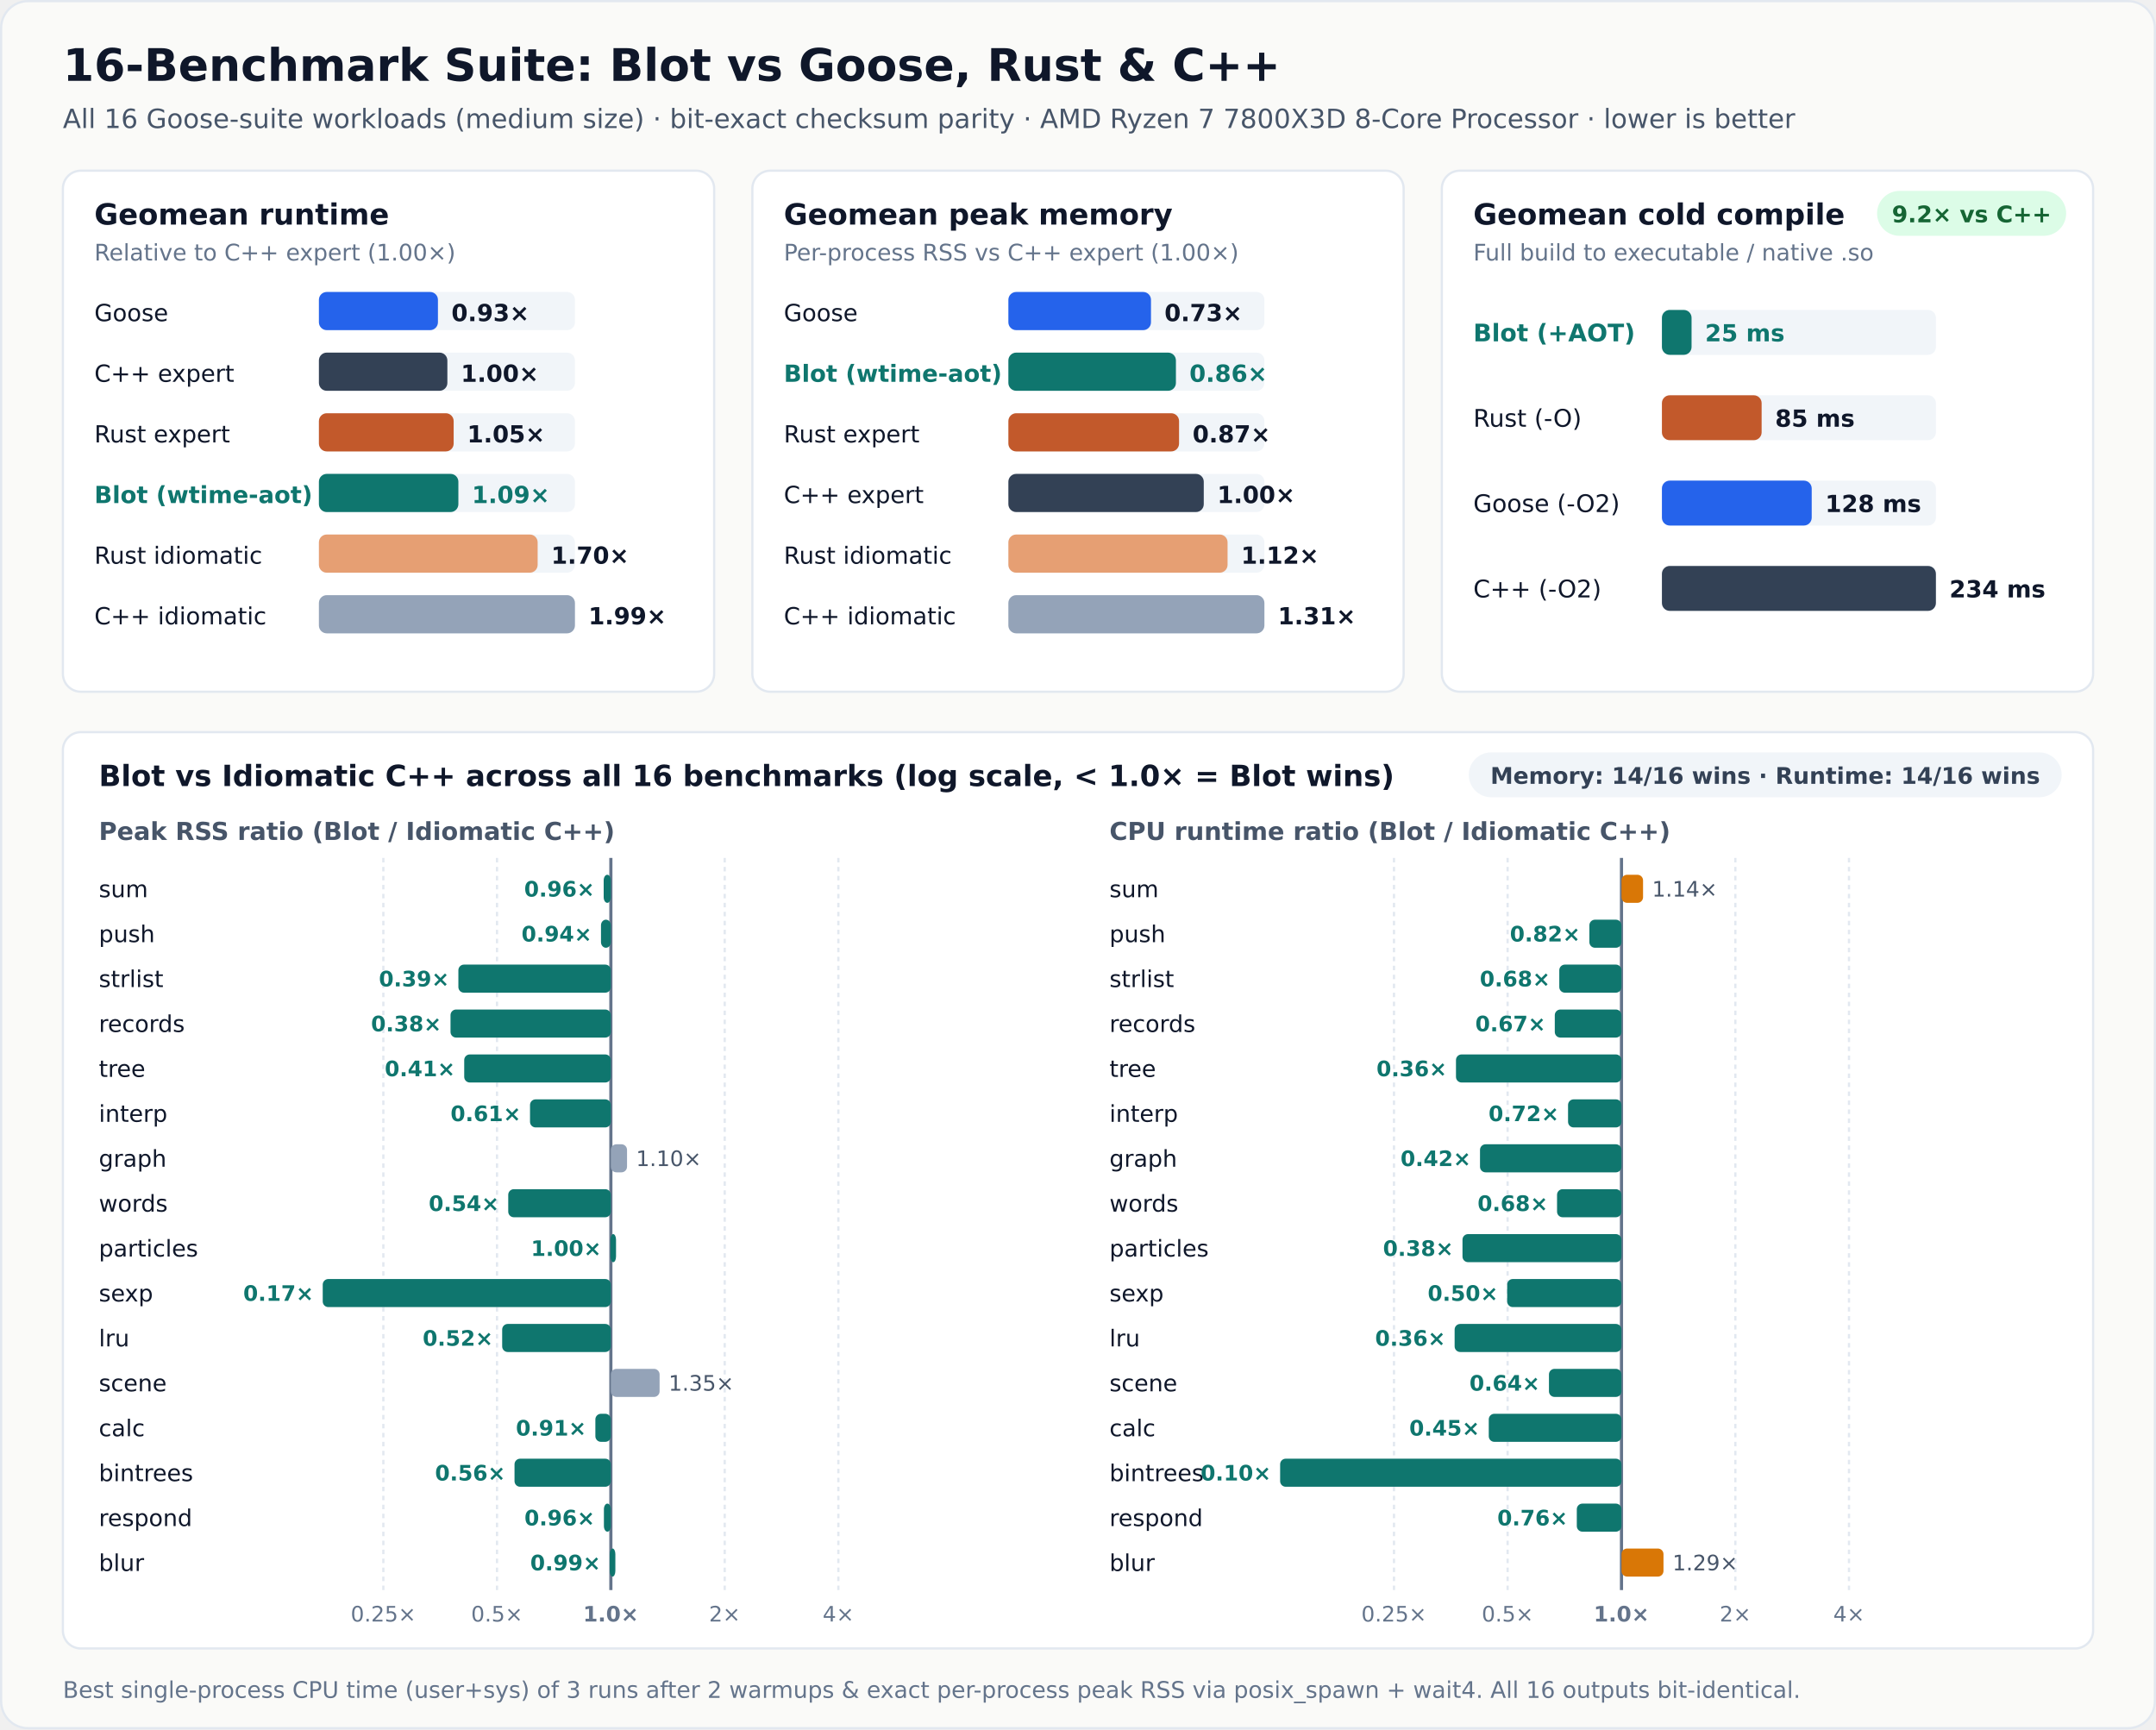
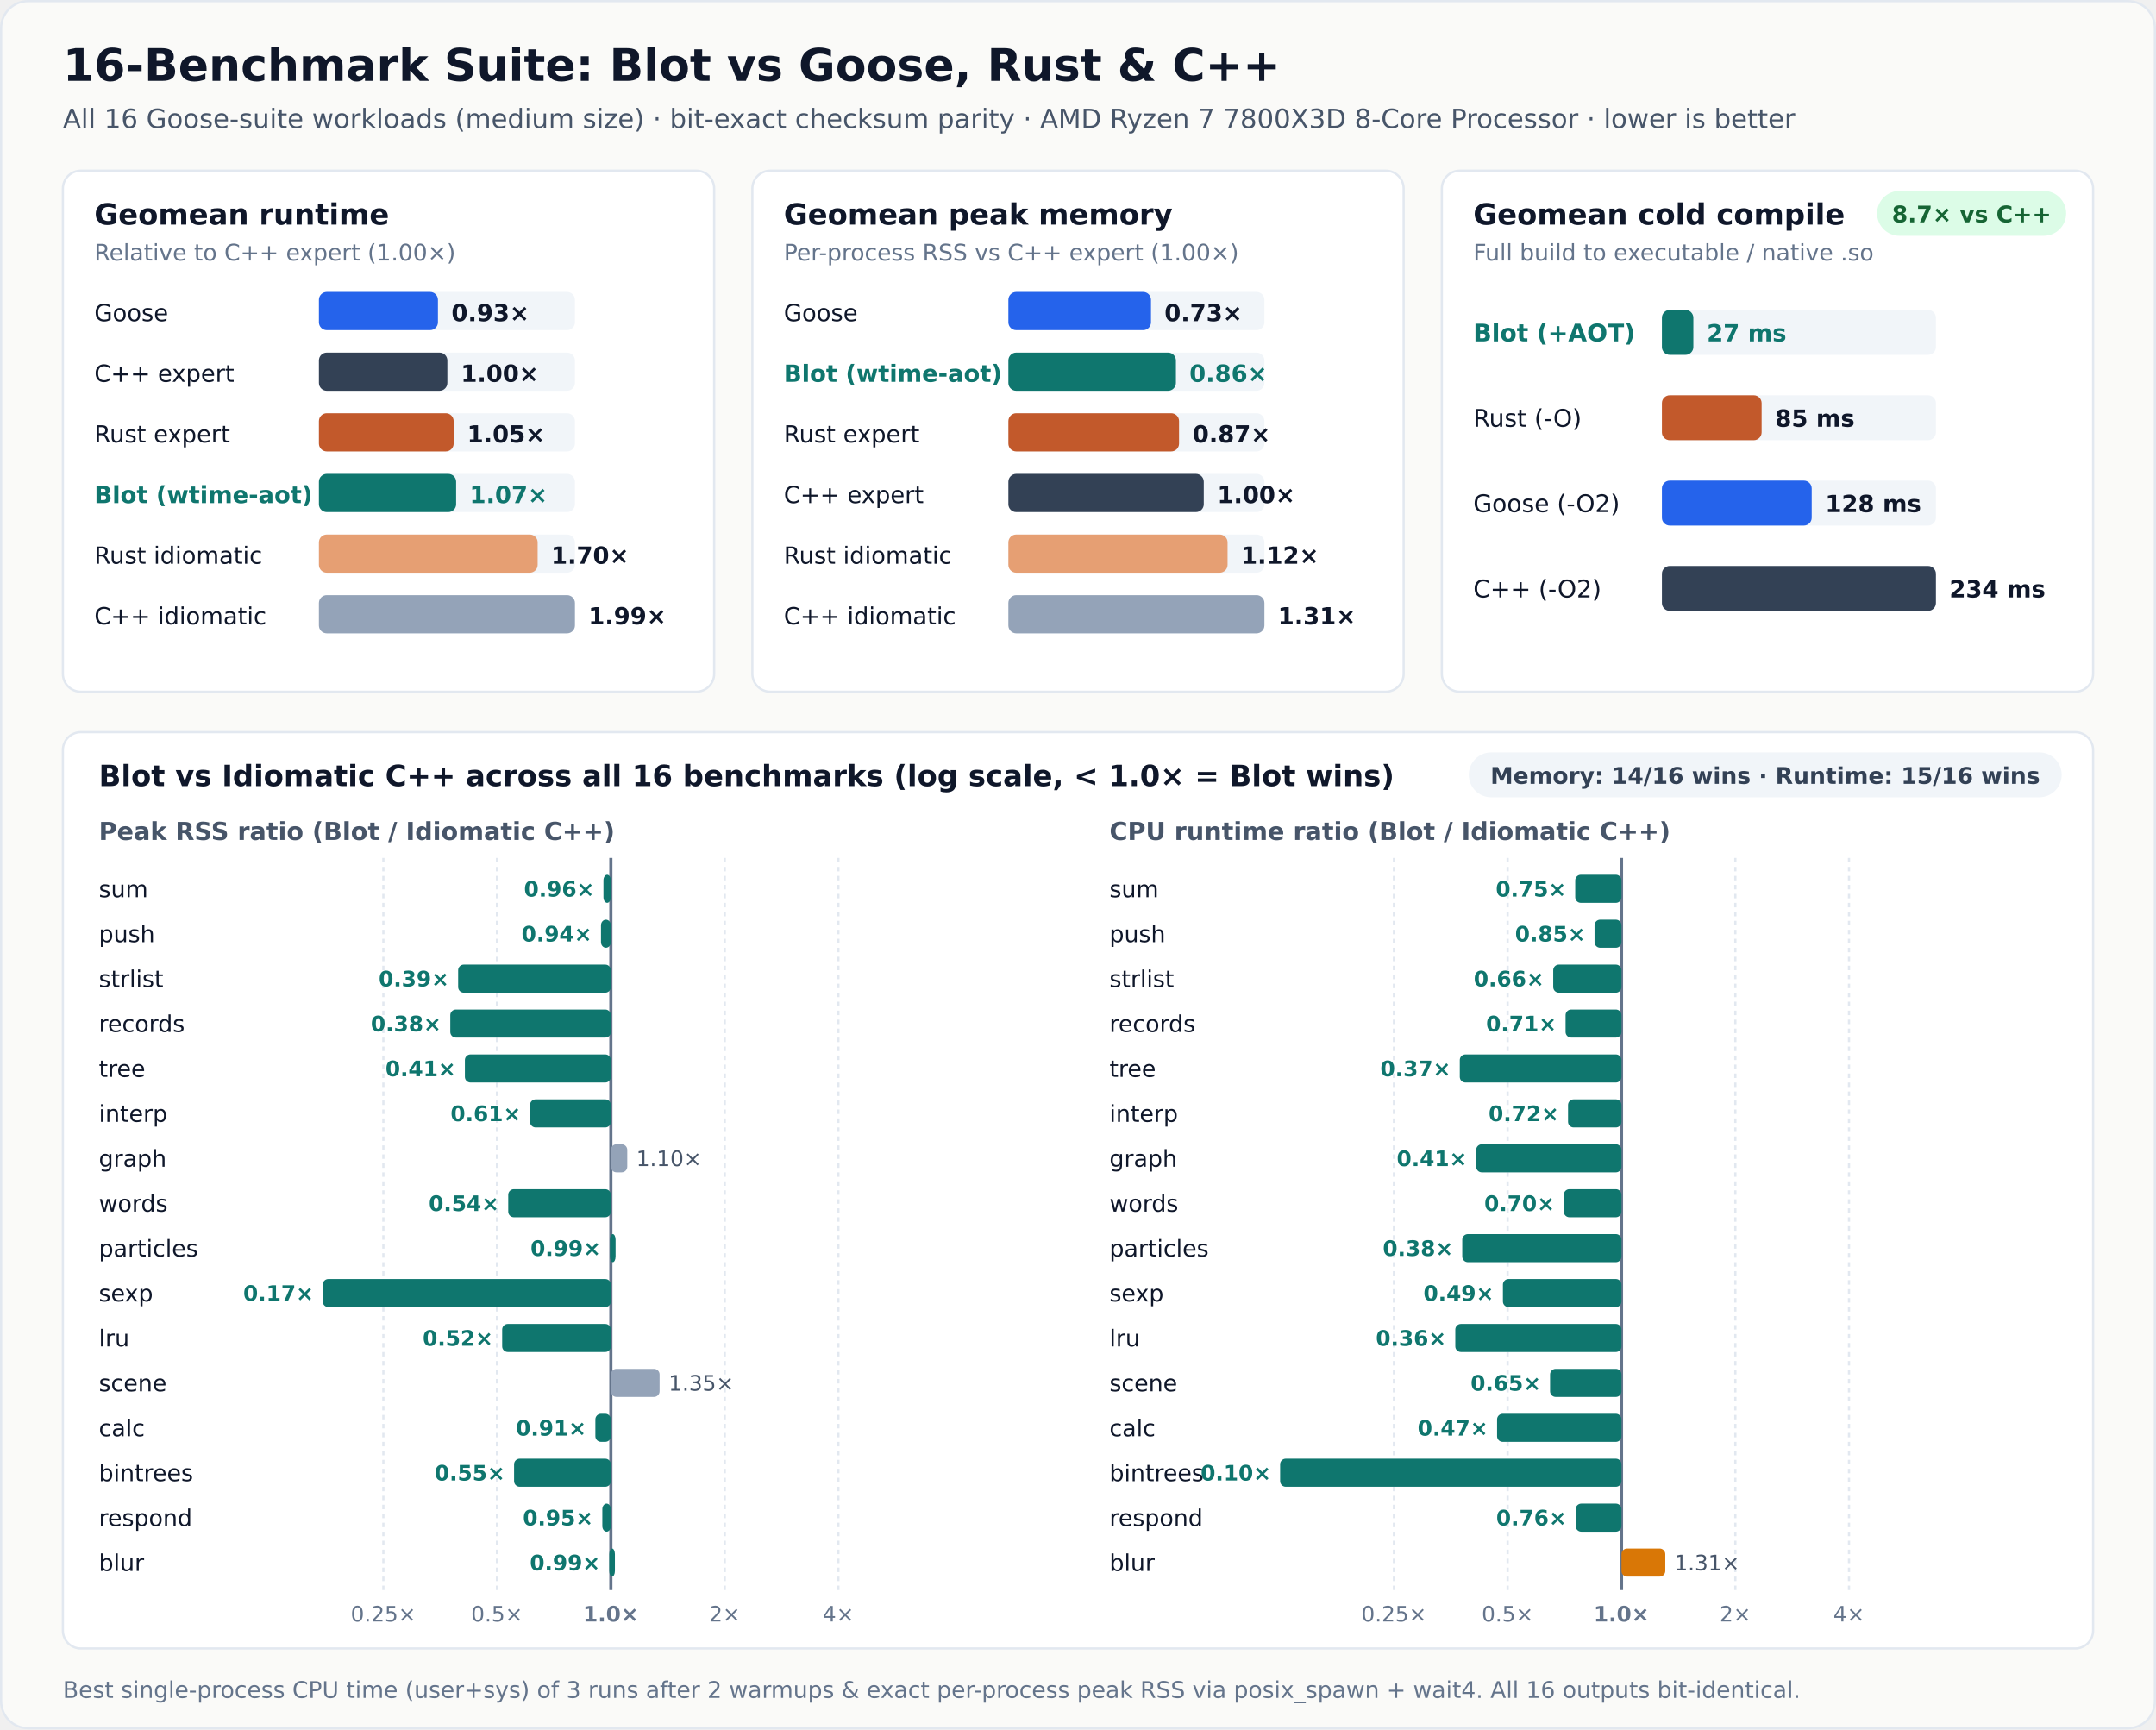
<svg xmlns="http://www.w3.org/2000/svg" width="960" height="770" viewBox="0 0 960 770" role="img" aria-label="16-benchmark suite summary: Blot vs Goose, Rust, and C++">
  <rect x="0.5" y="0.5" width="959" height="769" rx="12" fill="#fafaf8" stroke="#e2e8f0" />
  <text x="28.0" y="36.0" font-family="'DejaVu Sans', system-ui, -apple-system, 'Segoe UI', Helvetica, Arial, sans-serif" font-size="20" font-weight="700" fill="#0f172a" text-anchor="start">16-Benchmark Suite: Blot vs Goose, Rust &amp; C++</text>
  <text x="28.0" y="57.0" font-family="'DejaVu Sans', system-ui, -apple-system, 'Segoe UI', Helvetica, Arial, sans-serif" font-size="11.8" font-weight="400" fill="#475569" text-anchor="start">All 16 Goose-suite workloads (medium size) · bit-exact checksum parity · AMD Ryzen 7 7800X3D 8-Core Processor · lower is better</text>
  <rect x="28" y="76" width="290" height="232" rx="8" fill="#ffffff" stroke="#e2e8f0" />
  <text x="42.0" y="100.0" font-family="'DejaVu Sans', system-ui, -apple-system, 'Segoe UI', Helvetica, Arial, sans-serif" font-size="13.0" font-weight="700" fill="#0f172a" text-anchor="start">Geomean runtime</text>
  <text x="42.0" y="116.0" font-family="'DejaVu Sans', system-ui, -apple-system, 'Segoe UI', Helvetica, Arial, sans-serif" font-size="10.2" font-weight="400" fill="#64748b" text-anchor="start">Relative to C++ expert (1.00×)</text>
  <text x="42.0" y="143.0" font-family="'DejaVu Sans', system-ui, -apple-system, 'Segoe UI', Helvetica, Arial, sans-serif" font-size="10.5" font-weight="500" fill="#0f172a" text-anchor="start">Goose</text>
  <rect x="142.0" y="130.0" width="114.0" height="17" rx="3.5" fill="#f1f5f9" />
  <rect x="142.0" y="130.0" width="53.0" height="17" rx="3.5" fill="#2563eb" />
  <text x="201.0" y="143.0" font-family="'DejaVu Sans', system-ui, -apple-system, 'Segoe UI', Helvetica, Arial, sans-serif" font-size="10.5" font-weight="600" fill="#0f172a" text-anchor="start">0.93×</text>
  <text x="42.0" y="170.0" font-family="'DejaVu Sans', system-ui, -apple-system, 'Segoe UI', Helvetica, Arial, sans-serif" font-size="10.5" font-weight="500" fill="#0f172a" text-anchor="start">C++ expert</text>
  <rect x="142.0" y="157.0" width="114.0" height="17" rx="3.5" fill="#f1f5f9" />
  <rect x="142.0" y="157.0" width="57.2" height="17" rx="3.5" fill="#334155" />
  <text x="205.2" y="170.0" font-family="'DejaVu Sans', system-ui, -apple-system, 'Segoe UI', Helvetica, Arial, sans-serif" font-size="10.5" font-weight="600" fill="#0f172a" text-anchor="start">1.00×</text>
  <text x="42.0" y="197.0" font-family="'DejaVu Sans', system-ui, -apple-system, 'Segoe UI', Helvetica, Arial, sans-serif" font-size="10.5" font-weight="500" fill="#0f172a" text-anchor="start">Rust expert</text>
  <rect x="142.0" y="184.0" width="114.0" height="17" rx="3.5" fill="#f1f5f9" />
  <rect x="142.0" y="184.0" width="60.0" height="17" rx="3.5" fill="#c2592b" />
  <text x="208.0" y="197.0" font-family="'DejaVu Sans', system-ui, -apple-system, 'Segoe UI', Helvetica, Arial, sans-serif" font-size="10.5" font-weight="600" fill="#0f172a" text-anchor="start">1.05×</text>
  <text x="42.0" y="224.0" font-family="'DejaVu Sans', system-ui, -apple-system, 'Segoe UI', Helvetica, Arial, sans-serif" font-size="10.5" font-weight="700" fill="#0f766e" text-anchor="start">Blot (wtime-aot)</text>
  <rect x="142.0" y="211.0" width="114.0" height="17" rx="3.5" fill="#f1f5f9" />
-   <rect x="142.0" y="211.0" width="62.1" height="17" rx="3.5" fill="#0f766e" />
-   <text x="210.1" y="224.0" font-family="'DejaVu Sans', system-ui, -apple-system, 'Segoe UI', Helvetica, Arial, sans-serif" font-size="10.5" font-weight="700" fill="#0f766e" text-anchor="start">1.09×</text>
+   <rect x="142.0" y="211.0" width="61.1" height="17" rx="3.5" fill="#0f766e" />
+   <text x="209.1" y="224.0" font-family="'DejaVu Sans', system-ui, -apple-system, 'Segoe UI', Helvetica, Arial, sans-serif" font-size="10.5" font-weight="700" fill="#0f766e" text-anchor="start">1.07×</text>
  <text x="42.0" y="251.0" font-family="'DejaVu Sans', system-ui, -apple-system, 'Segoe UI', Helvetica, Arial, sans-serif" font-size="10.5" font-weight="500" fill="#0f172a" text-anchor="start">Rust idiomatic</text>
  <rect x="142.0" y="238.0" width="114.0" height="17" rx="3.5" fill="#f1f5f9" />
  <rect x="142.0" y="238.0" width="97.4" height="17" rx="3.5" fill="#e69f73" />
  <text x="245.4" y="251.0" font-family="'DejaVu Sans', system-ui, -apple-system, 'Segoe UI', Helvetica, Arial, sans-serif" font-size="10.5" font-weight="600" fill="#0f172a" text-anchor="start">1.70×</text>
  <text x="42.0" y="278.0" font-family="'DejaVu Sans', system-ui, -apple-system, 'Segoe UI', Helvetica, Arial, sans-serif" font-size="10.5" font-weight="500" fill="#0f172a" text-anchor="start">C++ idiomatic</text>
  <rect x="142.0" y="265.0" width="114.0" height="17" rx="3.5" fill="#f1f5f9" />
  <rect x="142.0" y="265.0" width="114.0" height="17" rx="3.5" fill="#94a3b8" />
  <text x="262.0" y="278.0" font-family="'DejaVu Sans', system-ui, -apple-system, 'Segoe UI', Helvetica, Arial, sans-serif" font-size="10.5" font-weight="600" fill="#0f172a" text-anchor="start">1.99×</text>
  <rect x="335" y="76" width="290" height="232" rx="8" fill="#ffffff" stroke="#e2e8f0" />
  <text x="349.0" y="100.0" font-family="'DejaVu Sans', system-ui, -apple-system, 'Segoe UI', Helvetica, Arial, sans-serif" font-size="13.0" font-weight="700" fill="#0f172a" text-anchor="start">Geomean peak memory</text>
  <text x="349.0" y="116.0" font-family="'DejaVu Sans', system-ui, -apple-system, 'Segoe UI', Helvetica, Arial, sans-serif" font-size="10.2" font-weight="400" fill="#64748b" text-anchor="start">Per-process RSS vs C++ expert (1.00×)</text>
  <text x="349.0" y="143.0" font-family="'DejaVu Sans', system-ui, -apple-system, 'Segoe UI', Helvetica, Arial, sans-serif" font-size="10.5" font-weight="500" fill="#0f172a" text-anchor="start">Goose</text>
  <rect x="449.0" y="130.0" width="114.0" height="17" rx="3.5" fill="#f1f5f9" />
  <rect x="449.0" y="130.0" width="63.5" height="17" rx="3.5" fill="#2563eb" />
  <text x="518.5" y="143.0" font-family="'DejaVu Sans', system-ui, -apple-system, 'Segoe UI', Helvetica, Arial, sans-serif" font-size="10.5" font-weight="600" fill="#0f172a" text-anchor="start">0.73×</text>
  <text x="349.0" y="170.0" font-family="'DejaVu Sans', system-ui, -apple-system, 'Segoe UI', Helvetica, Arial, sans-serif" font-size="10.5" font-weight="700" fill="#0f766e" text-anchor="start">Blot (wtime-aot)</text>
  <rect x="449.0" y="157.0" width="114.0" height="17" rx="3.5" fill="#f1f5f9" />
  <rect x="449.0" y="157.0" width="74.6" height="17" rx="3.5" fill="#0f766e" />
  <text x="529.6" y="170.0" font-family="'DejaVu Sans', system-ui, -apple-system, 'Segoe UI', Helvetica, Arial, sans-serif" font-size="10.5" font-weight="700" fill="#0f766e" text-anchor="start">0.86×</text>
  <text x="349.0" y="197.0" font-family="'DejaVu Sans', system-ui, -apple-system, 'Segoe UI', Helvetica, Arial, sans-serif" font-size="10.5" font-weight="500" fill="#0f172a" text-anchor="start">Rust expert</text>
  <rect x="449.0" y="184.0" width="114.0" height="17" rx="3.5" fill="#f1f5f9" />
  <rect x="449.0" y="184.0" width="76.0" height="17" rx="3.5" fill="#c2592b" />
  <text x="531.0" y="197.0" font-family="'DejaVu Sans', system-ui, -apple-system, 'Segoe UI', Helvetica, Arial, sans-serif" font-size="10.5" font-weight="600" fill="#0f172a" text-anchor="start">0.87×</text>
  <text x="349.0" y="224.0" font-family="'DejaVu Sans', system-ui, -apple-system, 'Segoe UI', Helvetica, Arial, sans-serif" font-size="10.5" font-weight="500" fill="#0f172a" text-anchor="start">C++ expert</text>
  <rect x="449.0" y="211.0" width="114.0" height="17" rx="3.5" fill="#f1f5f9" />
  <rect x="449.0" y="211.0" width="87.0" height="17" rx="3.5" fill="#334155" />
  <text x="542.0" y="224.0" font-family="'DejaVu Sans', system-ui, -apple-system, 'Segoe UI', Helvetica, Arial, sans-serif" font-size="10.5" font-weight="600" fill="#0f172a" text-anchor="start">1.00×</text>
  <text x="349.0" y="251.0" font-family="'DejaVu Sans', system-ui, -apple-system, 'Segoe UI', Helvetica, Arial, sans-serif" font-size="10.5" font-weight="500" fill="#0f172a" text-anchor="start">Rust idiomatic</text>
  <rect x="449.0" y="238.0" width="114.0" height="17" rx="3.5" fill="#f1f5f9" />
  <rect x="449.0" y="238.0" width="97.6" height="17" rx="3.5" fill="#e69f73" />
  <text x="552.6" y="251.0" font-family="'DejaVu Sans', system-ui, -apple-system, 'Segoe UI', Helvetica, Arial, sans-serif" font-size="10.5" font-weight="600" fill="#0f172a" text-anchor="start">1.12×</text>
  <text x="349.0" y="278.0" font-family="'DejaVu Sans', system-ui, -apple-system, 'Segoe UI', Helvetica, Arial, sans-serif" font-size="10.5" font-weight="500" fill="#0f172a" text-anchor="start">C++ idiomatic</text>
  <rect x="449.0" y="265.0" width="114.0" height="17" rx="3.5" fill="#f1f5f9" />
  <rect x="449.0" y="265.0" width="114.0" height="17" rx="3.5" fill="#94a3b8" />
  <text x="569.0" y="278.0" font-family="'DejaVu Sans', system-ui, -apple-system, 'Segoe UI', Helvetica, Arial, sans-serif" font-size="10.5" font-weight="600" fill="#0f172a" text-anchor="start">1.31×</text>
  <rect x="642" y="76" width="290" height="232" rx="8" fill="#ffffff" stroke="#e2e8f0" />
  <text x="656.0" y="100.0" font-family="'DejaVu Sans', system-ui, -apple-system, 'Segoe UI', Helvetica, Arial, sans-serif" font-size="13.0" font-weight="700" fill="#0f172a" text-anchor="start">Geomean cold compile</text>
  <rect x="835.8" y="85.0" width="84.2" height="20.0" rx="10" fill="#dcfce7" />
-   <text x="877.9" y="99.0" font-family="'DejaVu Sans', system-ui, -apple-system, 'Segoe UI', Helvetica, Arial, sans-serif" font-size="10.2" font-weight="600" fill="#166534" text-anchor="middle">9.2× vs C++</text>
+   <text x="877.9" y="99.0" font-family="'DejaVu Sans', system-ui, -apple-system, 'Segoe UI', Helvetica, Arial, sans-serif" font-size="10.2" font-weight="600" fill="#166534" text-anchor="middle">8.7× vs C++</text>
  <text x="656.0" y="116.0" font-family="'DejaVu Sans', system-ui, -apple-system, 'Segoe UI', Helvetica, Arial, sans-serif" font-size="10.2" font-weight="400" fill="#64748b" text-anchor="start">Full build to executable / native .so</text>
  <text x="656.0" y="152.0" font-family="'DejaVu Sans', system-ui, -apple-system, 'Segoe UI', Helvetica, Arial, sans-serif" font-size="10.8" font-weight="700" fill="#0f766e" text-anchor="start">Blot (+AOT)</text>
  <rect x="740.0" y="138.0" width="122.0" height="20" rx="3.5" fill="#f1f5f9" />
-   <rect x="740.0" y="138.0" width="13.2" height="20" rx="3.5" fill="#0f766e" />
-   <text x="759.2" y="152.0" font-family="'DejaVu Sans', system-ui, -apple-system, 'Segoe UI', Helvetica, Arial, sans-serif" font-size="10.5" font-weight="700" fill="#0f766e" text-anchor="start">25 ms</text>
+   <rect x="740.0" y="138.0" width="14.0" height="20" rx="3.5" fill="#0f766e" />
+   <text x="760.0" y="152.0" font-family="'DejaVu Sans', system-ui, -apple-system, 'Segoe UI', Helvetica, Arial, sans-serif" font-size="10.5" font-weight="700" fill="#0f766e" text-anchor="start">27 ms</text>
  <text x="656.0" y="190.0" font-family="'DejaVu Sans', system-ui, -apple-system, 'Segoe UI', Helvetica, Arial, sans-serif" font-size="10.8" font-weight="500" fill="#0f172a" text-anchor="start">Rust (-O)</text>
  <rect x="740.0" y="176.0" width="122.0" height="20" rx="3.5" fill="#f1f5f9" />
  <rect x="740.0" y="176.0" width="44.4" height="20" rx="3.5" fill="#c2592b" />
  <text x="790.4" y="190.0" font-family="'DejaVu Sans', system-ui, -apple-system, 'Segoe UI', Helvetica, Arial, sans-serif" font-size="10.5" font-weight="600" fill="#0f172a" text-anchor="start">85 ms</text>
  <text x="656.0" y="228.0" font-family="'DejaVu Sans', system-ui, -apple-system, 'Segoe UI', Helvetica, Arial, sans-serif" font-size="10.8" font-weight="500" fill="#0f172a" text-anchor="start">Goose (-O2)</text>
  <rect x="740.0" y="214.0" width="122.0" height="20" rx="3.5" fill="#f1f5f9" />
  <rect x="740.0" y="214.0" width="66.7" height="20" rx="3.5" fill="#2563eb" />
  <text x="812.7" y="228.0" font-family="'DejaVu Sans', system-ui, -apple-system, 'Segoe UI', Helvetica, Arial, sans-serif" font-size="10.5" font-weight="600" fill="#0f172a" text-anchor="start">128 ms</text>
  <text x="656.0" y="266.0" font-family="'DejaVu Sans', system-ui, -apple-system, 'Segoe UI', Helvetica, Arial, sans-serif" font-size="10.8" font-weight="500" fill="#0f172a" text-anchor="start">C++ (-O2)</text>
  <rect x="740.0" y="252.0" width="122.0" height="20" rx="3.5" fill="#f1f5f9" />
  <rect x="740.0" y="252.0" width="122.0" height="20" rx="3.5" fill="#334155" />
  <text x="868.0" y="266.0" font-family="'DejaVu Sans', system-ui, -apple-system, 'Segoe UI', Helvetica, Arial, sans-serif" font-size="10.5" font-weight="600" fill="#0f172a" text-anchor="start">234 ms</text>
  <rect x="28" y="326" width="904" height="408" rx="8" fill="#ffffff" stroke="#e2e8f0" />
  <text x="44.0" y="350.0" font-family="'DejaVu Sans', system-ui, -apple-system, 'Segoe UI', Helvetica, Arial, sans-serif" font-size="13.0" font-weight="700" fill="#0f172a" text-anchor="start">Blot vs Idiomatic C++ across all 16 benchmarks (log scale, &lt; 1.0× = Blot wins)</text>
  <rect x="654.0" y="335.0" width="264.0" height="20.0" rx="10" fill="#f1f5f9" />
-   <text x="786.0" y="349.0" font-family="'DejaVu Sans', system-ui, -apple-system, 'Segoe UI', Helvetica, Arial, sans-serif" font-size="10.2" font-weight="600" fill="#334155" text-anchor="middle">Memory: 14/16 wins · Runtime: 14/16 wins</text>
+   <text x="786.0" y="349.0" font-family="'DejaVu Sans', system-ui, -apple-system, 'Segoe UI', Helvetica, Arial, sans-serif" font-size="10.2" font-weight="600" fill="#334155" text-anchor="middle">Memory: 14/16 wins · Runtime: 15/16 wins</text>
  <text x="44.0" y="374.0" font-family="'DejaVu Sans', system-ui, -apple-system, 'Segoe UI', Helvetica, Arial, sans-serif" font-size="11.0" font-weight="600" fill="#475569" text-anchor="start">Peak RSS ratio (Blot / Idiomatic C++)</text>
  <line x1="170.7" y1="382" x2="170.7" y2="708" stroke="#e2e8f0" stroke-width="1" stroke-dasharray="2,2" />
  <text x="170.7" y="722.0" font-family="'DejaVu Sans', system-ui, -apple-system, 'Segoe UI', Helvetica, Arial, sans-serif" font-size="9.5" font-weight="400" fill="#64748b" text-anchor="middle">0.25×</text>
  <line x1="221.3" y1="382" x2="221.3" y2="708" stroke="#e2e8f0" stroke-width="1" stroke-dasharray="2,2" />
  <text x="221.3" y="722.0" font-family="'DejaVu Sans', system-ui, -apple-system, 'Segoe UI', Helvetica, Arial, sans-serif" font-size="9.5" font-weight="400" fill="#64748b" text-anchor="middle">0.5×</text>
  <line x1="272.0" y1="382" x2="272.0" y2="708" stroke="#64748b" stroke-width="1.4" />
  <text x="272.0" y="722.0" font-family="'DejaVu Sans', system-ui, -apple-system, 'Segoe UI', Helvetica, Arial, sans-serif" font-size="9.5" font-weight="600" fill="#64748b" text-anchor="middle">1.0×</text>
  <line x1="322.7" y1="382" x2="322.7" y2="708" stroke="#e2e8f0" stroke-width="1" stroke-dasharray="2,2" />
  <text x="322.7" y="722.0" font-family="'DejaVu Sans', system-ui, -apple-system, 'Segoe UI', Helvetica, Arial, sans-serif" font-size="9.5" font-weight="400" fill="#64748b" text-anchor="middle">2×</text>
  <line x1="373.3" y1="382" x2="373.3" y2="708" stroke="#e2e8f0" stroke-width="1" stroke-dasharray="2,2" />
  <text x="373.3" y="722.0" font-family="'DejaVu Sans', system-ui, -apple-system, 'Segoe UI', Helvetica, Arial, sans-serif" font-size="9.5" font-weight="400" fill="#64748b" text-anchor="middle">4×</text>
  <text x="44.0" y="399.5" font-family="'DejaVu Sans', system-ui, -apple-system, 'Segoe UI', Helvetica, Arial, sans-serif" font-size="10.3" font-weight="500" fill="#0f172a" text-anchor="start">sum</text>
-   <rect x="268.8" y="389.5" width="3.2" height="12.5" rx="2.5" fill="#0f766e" />
-   <text x="264.8" y="399.2" font-family="'DejaVu Sans', system-ui, -apple-system, 'Segoe UI', Helvetica, Arial, sans-serif" font-size="9.5" font-weight="600" fill="#0f766e" text-anchor="end">0.96×</text>
+   <rect x="268.7" y="389.5" width="3.3" height="12.5" rx="2.5" fill="#0f766e" />
+   <text x="264.7" y="399.2" font-family="'DejaVu Sans', system-ui, -apple-system, 'Segoe UI', Helvetica, Arial, sans-serif" font-size="9.5" font-weight="600" fill="#0f766e" text-anchor="end">0.96×</text>
  <text x="44.0" y="419.5" font-family="'DejaVu Sans', system-ui, -apple-system, 'Segoe UI', Helvetica, Arial, sans-serif" font-size="10.3" font-weight="500" fill="#0f172a" text-anchor="start">push</text>
  <rect x="267.6" y="409.5" width="4.4" height="12.5" rx="2.5" fill="#0f766e" />
  <text x="263.6" y="419.2" font-family="'DejaVu Sans', system-ui, -apple-system, 'Segoe UI', Helvetica, Arial, sans-serif" font-size="9.5" font-weight="600" fill="#0f766e" text-anchor="end">0.94×</text>
  <text x="44.0" y="439.5" font-family="'DejaVu Sans', system-ui, -apple-system, 'Segoe UI', Helvetica, Arial, sans-serif" font-size="10.3" font-weight="500" fill="#0f172a" text-anchor="start">strlist</text>
-   <rect x="204.1" y="429.5" width="67.9" height="12.5" rx="2.5" fill="#0f766e" />
-   <text x="200.1" y="439.2" font-family="'DejaVu Sans', system-ui, -apple-system, 'Segoe UI', Helvetica, Arial, sans-serif" font-size="9.5" font-weight="600" fill="#0f766e" text-anchor="end">0.39×</text>
+   <rect x="204.0" y="429.5" width="68.0" height="12.5" rx="2.5" fill="#0f766e" />
+   <text x="200.0" y="439.2" font-family="'DejaVu Sans', system-ui, -apple-system, 'Segoe UI', Helvetica, Arial, sans-serif" font-size="9.5" font-weight="600" fill="#0f766e" text-anchor="end">0.39×</text>
  <text x="44.0" y="459.5" font-family="'DejaVu Sans', system-ui, -apple-system, 'Segoe UI', Helvetica, Arial, sans-serif" font-size="10.3" font-weight="500" fill="#0f172a" text-anchor="start">records</text>
-   <rect x="200.6" y="449.5" width="71.4" height="12.5" rx="2.5" fill="#0f766e" />
-   <text x="196.6" y="459.2" font-family="'DejaVu Sans', system-ui, -apple-system, 'Segoe UI', Helvetica, Arial, sans-serif" font-size="9.5" font-weight="600" fill="#0f766e" text-anchor="end">0.38×</text>
+   <rect x="200.5" y="449.5" width="71.5" height="12.5" rx="2.5" fill="#0f766e" />
+   <text x="196.5" y="459.2" font-family="'DejaVu Sans', system-ui, -apple-system, 'Segoe UI', Helvetica, Arial, sans-serif" font-size="9.5" font-weight="600" fill="#0f766e" text-anchor="end">0.38×</text>
  <text x="44.0" y="479.5" font-family="'DejaVu Sans', system-ui, -apple-system, 'Segoe UI', Helvetica, Arial, sans-serif" font-size="10.3" font-weight="500" fill="#0f172a" text-anchor="start">tree</text>
-   <rect x="206.7" y="469.5" width="65.3" height="12.5" rx="2.5" fill="#0f766e" />
-   <text x="202.7" y="479.2" font-family="'DejaVu Sans', system-ui, -apple-system, 'Segoe UI', Helvetica, Arial, sans-serif" font-size="9.5" font-weight="600" fill="#0f766e" text-anchor="end">0.41×</text>
+   <rect x="207.0" y="469.5" width="65.0" height="12.5" rx="2.5" fill="#0f766e" />
+   <text x="203.0" y="479.2" font-family="'DejaVu Sans', system-ui, -apple-system, 'Segoe UI', Helvetica, Arial, sans-serif" font-size="9.5" font-weight="600" fill="#0f766e" text-anchor="end">0.41×</text>
  <text x="44.0" y="499.5" font-family="'DejaVu Sans', system-ui, -apple-system, 'Segoe UI', Helvetica, Arial, sans-serif" font-size="10.3" font-weight="500" fill="#0f172a" text-anchor="start">interp</text>
  <rect x="236.0" y="489.5" width="36.0" height="12.5" rx="2.5" fill="#0f766e" />
  <text x="232.0" y="499.2" font-family="'DejaVu Sans', system-ui, -apple-system, 'Segoe UI', Helvetica, Arial, sans-serif" font-size="9.5" font-weight="600" fill="#0f766e" text-anchor="end">0.61×</text>
  <text x="44.0" y="519.5" font-family="'DejaVu Sans', system-ui, -apple-system, 'Segoe UI', Helvetica, Arial, sans-serif" font-size="10.3" font-weight="500" fill="#0f172a" text-anchor="start">graph</text>
-   <rect x="272.0" y="509.5" width="7.2" height="12.5" rx="2.5" fill="#94a3b8" />
-   <text x="283.2" y="519.2" font-family="'DejaVu Sans', system-ui, -apple-system, 'Segoe UI', Helvetica, Arial, sans-serif" font-size="9.5" font-weight="500" fill="#475569" text-anchor="start">1.10×</text>
+   <rect x="272.0" y="509.5" width="7.3" height="12.5" rx="2.5" fill="#94a3b8" />
+   <text x="283.3" y="519.2" font-family="'DejaVu Sans', system-ui, -apple-system, 'Segoe UI', Helvetica, Arial, sans-serif" font-size="9.5" font-weight="500" fill="#475569" text-anchor="start">1.10×</text>
  <text x="44.0" y="539.5" font-family="'DejaVu Sans', system-ui, -apple-system, 'Segoe UI', Helvetica, Arial, sans-serif" font-size="10.3" font-weight="500" fill="#0f172a" text-anchor="start">words</text>
  <rect x="226.3" y="529.5" width="45.7" height="12.5" rx="2.5" fill="#0f766e" />
  <text x="222.3" y="539.2" font-family="'DejaVu Sans', system-ui, -apple-system, 'Segoe UI', Helvetica, Arial, sans-serif" font-size="9.5" font-weight="600" fill="#0f766e" text-anchor="end">0.54×</text>
  <text x="44.0" y="559.5" font-family="'DejaVu Sans', system-ui, -apple-system, 'Segoe UI', Helvetica, Arial, sans-serif" font-size="10.3" font-weight="500" fill="#0f172a" text-anchor="start">particles</text>
-   <rect x="271.8" y="549.5" width="2.5" height="12.5" rx="2.5" fill="#0f766e" />
-   <text x="267.8" y="559.2" font-family="'DejaVu Sans', system-ui, -apple-system, 'Segoe UI', Helvetica, Arial, sans-serif" font-size="9.5" font-weight="600" fill="#0f766e" text-anchor="end">1.00×</text>
+   <rect x="271.6" y="549.5" width="2.5" height="12.5" rx="2.5" fill="#0f766e" />
+   <text x="267.6" y="559.2" font-family="'DejaVu Sans', system-ui, -apple-system, 'Segoe UI', Helvetica, Arial, sans-serif" font-size="9.5" font-weight="600" fill="#0f766e" text-anchor="end">0.99×</text>
  <text x="44.0" y="579.5" font-family="'DejaVu Sans', system-ui, -apple-system, 'Segoe UI', Helvetica, Arial, sans-serif" font-size="10.3" font-weight="500" fill="#0f172a" text-anchor="start">sexp</text>
  <rect x="143.7" y="569.5" width="128.3" height="12.5" rx="2.5" fill="#0f766e" />
  <text x="139.7" y="579.2" font-family="'DejaVu Sans', system-ui, -apple-system, 'Segoe UI', Helvetica, Arial, sans-serif" font-size="9.5" font-weight="600" fill="#0f766e" text-anchor="end">0.17×</text>
  <text x="44.0" y="599.5" font-family="'DejaVu Sans', system-ui, -apple-system, 'Segoe UI', Helvetica, Arial, sans-serif" font-size="10.3" font-weight="500" fill="#0f172a" text-anchor="start">lru</text>
  <rect x="223.6" y="589.5" width="48.4" height="12.5" rx="2.5" fill="#0f766e" />
  <text x="219.6" y="599.2" font-family="'DejaVu Sans', system-ui, -apple-system, 'Segoe UI', Helvetica, Arial, sans-serif" font-size="9.5" font-weight="600" fill="#0f766e" text-anchor="end">0.52×</text>
  <text x="44.0" y="619.5" font-family="'DejaVu Sans', system-ui, -apple-system, 'Segoe UI', Helvetica, Arial, sans-serif" font-size="10.3" font-weight="500" fill="#0f172a" text-anchor="start">scene</text>
  <rect x="272.0" y="609.5" width="21.7" height="12.5" rx="2.5" fill="#94a3b8" />
  <text x="297.7" y="619.2" font-family="'DejaVu Sans', system-ui, -apple-system, 'Segoe UI', Helvetica, Arial, sans-serif" font-size="9.5" font-weight="500" fill="#475569" text-anchor="start">1.35×</text>
  <text x="44.0" y="639.5" font-family="'DejaVu Sans', system-ui, -apple-system, 'Segoe UI', Helvetica, Arial, sans-serif" font-size="10.3" font-weight="500" fill="#0f172a" text-anchor="start">calc</text>
  <rect x="265.1" y="629.5" width="6.9" height="12.5" rx="2.5" fill="#0f766e" />
  <text x="261.1" y="639.2" font-family="'DejaVu Sans', system-ui, -apple-system, 'Segoe UI', Helvetica, Arial, sans-serif" font-size="9.5" font-weight="600" fill="#0f766e" text-anchor="end">0.91×</text>
  <text x="44.0" y="659.5" font-family="'DejaVu Sans', system-ui, -apple-system, 'Segoe UI', Helvetica, Arial, sans-serif" font-size="10.3" font-weight="500" fill="#0f172a" text-anchor="start">bintrees</text>
-   <rect x="229.1" y="649.5" width="42.9" height="12.5" rx="2.5" fill="#0f766e" />
-   <text x="225.1" y="659.2" font-family="'DejaVu Sans', system-ui, -apple-system, 'Segoe UI', Helvetica, Arial, sans-serif" font-size="9.5" font-weight="600" fill="#0f766e" text-anchor="end">0.56×</text>
+   <rect x="228.9" y="649.5" width="43.1" height="12.5" rx="2.5" fill="#0f766e" />
+   <text x="224.9" y="659.2" font-family="'DejaVu Sans', system-ui, -apple-system, 'Segoe UI', Helvetica, Arial, sans-serif" font-size="9.5" font-weight="600" fill="#0f766e" text-anchor="end">0.55×</text>
  <text x="44.0" y="679.5" font-family="'DejaVu Sans', system-ui, -apple-system, 'Segoe UI', Helvetica, Arial, sans-serif" font-size="10.3" font-weight="500" fill="#0f172a" text-anchor="start">respond</text>
-   <rect x="268.9" y="669.5" width="3.1" height="12.5" rx="2.5" fill="#0f766e" />
-   <text x="264.9" y="679.2" font-family="'DejaVu Sans', system-ui, -apple-system, 'Segoe UI', Helvetica, Arial, sans-serif" font-size="9.5" font-weight="600" fill="#0f766e" text-anchor="end">0.96×</text>
+   <rect x="268.2" y="669.5" width="3.8" height="12.5" rx="2.5" fill="#0f766e" />
+   <text x="264.2" y="679.2" font-family="'DejaVu Sans', system-ui, -apple-system, 'Segoe UI', Helvetica, Arial, sans-serif" font-size="9.5" font-weight="600" fill="#0f766e" text-anchor="end">0.95×</text>
  <text x="44.0" y="699.5" font-family="'DejaVu Sans', system-ui, -apple-system, 'Segoe UI', Helvetica, Arial, sans-serif" font-size="10.3" font-weight="500" fill="#0f172a" text-anchor="start">blur</text>
-   <rect x="271.5" y="689.5" width="2.5" height="12.5" rx="2.5" fill="#0f766e" />
-   <text x="267.5" y="699.2" font-family="'DejaVu Sans', system-ui, -apple-system, 'Segoe UI', Helvetica, Arial, sans-serif" font-size="9.5" font-weight="600" fill="#0f766e" text-anchor="end">0.99×</text>
+   <rect x="271.3" y="689.5" width="2.5" height="12.5" rx="2.5" fill="#0f766e" />
+   <text x="267.3" y="699.2" font-family="'DejaVu Sans', system-ui, -apple-system, 'Segoe UI', Helvetica, Arial, sans-serif" font-size="9.5" font-weight="600" fill="#0f766e" text-anchor="end">0.99×</text>
  <text x="494.0" y="374.0" font-family="'DejaVu Sans', system-ui, -apple-system, 'Segoe UI', Helvetica, Arial, sans-serif" font-size="11.0" font-weight="600" fill="#475569" text-anchor="start">CPU runtime ratio (Blot / Idiomatic C++)</text>
  <line x1="620.7" y1="382" x2="620.7" y2="708" stroke="#e2e8f0" stroke-width="1" stroke-dasharray="2,2" />
  <text x="620.7" y="722.0" font-family="'DejaVu Sans', system-ui, -apple-system, 'Segoe UI', Helvetica, Arial, sans-serif" font-size="9.5" font-weight="400" fill="#64748b" text-anchor="middle">0.25×</text>
  <line x1="671.3" y1="382" x2="671.3" y2="708" stroke="#e2e8f0" stroke-width="1" stroke-dasharray="2,2" />
  <text x="671.3" y="722.0" font-family="'DejaVu Sans', system-ui, -apple-system, 'Segoe UI', Helvetica, Arial, sans-serif" font-size="9.5" font-weight="400" fill="#64748b" text-anchor="middle">0.5×</text>
  <line x1="722.0" y1="382" x2="722.0" y2="708" stroke="#64748b" stroke-width="1.4" />
  <text x="722.0" y="722.0" font-family="'DejaVu Sans', system-ui, -apple-system, 'Segoe UI', Helvetica, Arial, sans-serif" font-size="9.5" font-weight="600" fill="#64748b" text-anchor="middle">1.0×</text>
  <line x1="772.7" y1="382" x2="772.7" y2="708" stroke="#e2e8f0" stroke-width="1" stroke-dasharray="2,2" />
  <text x="772.7" y="722.0" font-family="'DejaVu Sans', system-ui, -apple-system, 'Segoe UI', Helvetica, Arial, sans-serif" font-size="9.5" font-weight="400" fill="#64748b" text-anchor="middle">2×</text>
  <line x1="823.3" y1="382" x2="823.3" y2="708" stroke="#e2e8f0" stroke-width="1" stroke-dasharray="2,2" />
  <text x="823.3" y="722.0" font-family="'DejaVu Sans', system-ui, -apple-system, 'Segoe UI', Helvetica, Arial, sans-serif" font-size="9.5" font-weight="400" fill="#64748b" text-anchor="middle">4×</text>
  <text x="494.0" y="399.5" font-family="'DejaVu Sans', system-ui, -apple-system, 'Segoe UI', Helvetica, Arial, sans-serif" font-size="10.3" font-weight="500" fill="#0f172a" text-anchor="start">sum</text>
-   <rect x="722.0" y="389.5" width="9.6" height="12.5" rx="2.5" fill="#d97706" />
-   <text x="735.6" y="399.2" font-family="'DejaVu Sans', system-ui, -apple-system, 'Segoe UI', Helvetica, Arial, sans-serif" font-size="9.5" font-weight="500" fill="#475569" text-anchor="start">1.14×</text>
+   <rect x="701.4" y="389.5" width="20.6" height="12.5" rx="2.5" fill="#0f766e" />
+   <text x="697.4" y="399.2" font-family="'DejaVu Sans', system-ui, -apple-system, 'Segoe UI', Helvetica, Arial, sans-serif" font-size="9.5" font-weight="600" fill="#0f766e" text-anchor="end">0.75×</text>
  <text x="494.0" y="419.5" font-family="'DejaVu Sans', system-ui, -apple-system, 'Segoe UI', Helvetica, Arial, sans-serif" font-size="10.3" font-weight="500" fill="#0f172a" text-anchor="start">push</text>
-   <rect x="707.7" y="409.5" width="14.3" height="12.5" rx="2.5" fill="#0f766e" />
-   <text x="703.7" y="419.2" font-family="'DejaVu Sans', system-ui, -apple-system, 'Segoe UI', Helvetica, Arial, sans-serif" font-size="9.5" font-weight="600" fill="#0f766e" text-anchor="end">0.82×</text>
+   <rect x="710.0" y="409.5" width="12.0" height="12.5" rx="2.5" fill="#0f766e" />
+   <text x="706.0" y="419.2" font-family="'DejaVu Sans', system-ui, -apple-system, 'Segoe UI', Helvetica, Arial, sans-serif" font-size="9.5" font-weight="600" fill="#0f766e" text-anchor="end">0.85×</text>
  <text x="494.0" y="439.5" font-family="'DejaVu Sans', system-ui, -apple-system, 'Segoe UI', Helvetica, Arial, sans-serif" font-size="10.3" font-weight="500" fill="#0f172a" text-anchor="start">strlist</text>
-   <rect x="694.3" y="429.5" width="27.7" height="12.5" rx="2.5" fill="#0f766e" />
-   <text x="690.3" y="439.2" font-family="'DejaVu Sans', system-ui, -apple-system, 'Segoe UI', Helvetica, Arial, sans-serif" font-size="9.5" font-weight="600" fill="#0f766e" text-anchor="end">0.68×</text>
+   <rect x="691.6" y="429.5" width="30.4" height="12.5" rx="2.5" fill="#0f766e" />
+   <text x="687.6" y="439.2" font-family="'DejaVu Sans', system-ui, -apple-system, 'Segoe UI', Helvetica, Arial, sans-serif" font-size="9.5" font-weight="600" fill="#0f766e" text-anchor="end">0.66×</text>
  <text x="494.0" y="459.5" font-family="'DejaVu Sans', system-ui, -apple-system, 'Segoe UI', Helvetica, Arial, sans-serif" font-size="10.3" font-weight="500" fill="#0f172a" text-anchor="start">records</text>
-   <rect x="692.3" y="449.5" width="29.7" height="12.5" rx="2.5" fill="#0f766e" />
-   <text x="688.3" y="459.2" font-family="'DejaVu Sans', system-ui, -apple-system, 'Segoe UI', Helvetica, Arial, sans-serif" font-size="9.5" font-weight="600" fill="#0f766e" text-anchor="end">0.67×</text>
+   <rect x="697.1" y="449.5" width="24.9" height="12.5" rx="2.5" fill="#0f766e" />
+   <text x="693.1" y="459.2" font-family="'DejaVu Sans', system-ui, -apple-system, 'Segoe UI', Helvetica, Arial, sans-serif" font-size="9.5" font-weight="600" fill="#0f766e" text-anchor="end">0.71×</text>
  <text x="494.0" y="479.5" font-family="'DejaVu Sans', system-ui, -apple-system, 'Segoe UI', Helvetica, Arial, sans-serif" font-size="10.3" font-weight="500" fill="#0f172a" text-anchor="start">tree</text>
-   <rect x="648.3" y="469.5" width="73.7" height="12.5" rx="2.5" fill="#0f766e" />
-   <text x="644.3" y="479.2" font-family="'DejaVu Sans', system-ui, -apple-system, 'Segoe UI', Helvetica, Arial, sans-serif" font-size="9.5" font-weight="600" fill="#0f766e" text-anchor="end">0.36×</text>
+   <rect x="650.0" y="469.5" width="72.0" height="12.5" rx="2.5" fill="#0f766e" />
+   <text x="646.0" y="479.2" font-family="'DejaVu Sans', system-ui, -apple-system, 'Segoe UI', Helvetica, Arial, sans-serif" font-size="9.5" font-weight="600" fill="#0f766e" text-anchor="end">0.37×</text>
  <text x="494.0" y="499.5" font-family="'DejaVu Sans', system-ui, -apple-system, 'Segoe UI', Helvetica, Arial, sans-serif" font-size="10.3" font-weight="500" fill="#0f172a" text-anchor="start">interp</text>
  <rect x="698.2" y="489.5" width="23.8" height="12.5" rx="2.5" fill="#0f766e" />
  <text x="694.2" y="499.2" font-family="'DejaVu Sans', system-ui, -apple-system, 'Segoe UI', Helvetica, Arial, sans-serif" font-size="9.5" font-weight="600" fill="#0f766e" text-anchor="end">0.72×</text>
  <text x="494.0" y="519.5" font-family="'DejaVu Sans', system-ui, -apple-system, 'Segoe UI', Helvetica, Arial, sans-serif" font-size="10.3" font-weight="500" fill="#0f172a" text-anchor="start">graph</text>
-   <rect x="659.0" y="509.5" width="63.0" height="12.5" rx="2.5" fill="#0f766e" />
-   <text x="655.0" y="519.2" font-family="'DejaVu Sans', system-ui, -apple-system, 'Segoe UI', Helvetica, Arial, sans-serif" font-size="9.5" font-weight="600" fill="#0f766e" text-anchor="end">0.42×</text>
+   <rect x="657.3" y="509.5" width="64.7" height="12.5" rx="2.5" fill="#0f766e" />
+   <text x="653.3" y="519.2" font-family="'DejaVu Sans', system-ui, -apple-system, 'Segoe UI', Helvetica, Arial, sans-serif" font-size="9.5" font-weight="600" fill="#0f766e" text-anchor="end">0.41×</text>
  <text x="494.0" y="539.5" font-family="'DejaVu Sans', system-ui, -apple-system, 'Segoe UI', Helvetica, Arial, sans-serif" font-size="10.3" font-weight="500" fill="#0f172a" text-anchor="start">words</text>
-   <rect x="693.3" y="529.5" width="28.7" height="12.5" rx="2.5" fill="#0f766e" />
-   <text x="689.3" y="539.2" font-family="'DejaVu Sans', system-ui, -apple-system, 'Segoe UI', Helvetica, Arial, sans-serif" font-size="9.5" font-weight="600" fill="#0f766e" text-anchor="end">0.68×</text>
+   <rect x="696.3" y="529.5" width="25.7" height="12.5" rx="2.5" fill="#0f766e" />
+   <text x="692.3" y="539.2" font-family="'DejaVu Sans', system-ui, -apple-system, 'Segoe UI', Helvetica, Arial, sans-serif" font-size="9.5" font-weight="600" fill="#0f766e" text-anchor="end">0.70×</text>
  <text x="494.0" y="559.5" font-family="'DejaVu Sans', system-ui, -apple-system, 'Segoe UI', Helvetica, Arial, sans-serif" font-size="10.3" font-weight="500" fill="#0f172a" text-anchor="start">particles</text>
-   <rect x="651.2" y="549.5" width="70.8" height="12.5" rx="2.5" fill="#0f766e" />
-   <text x="647.2" y="559.2" font-family="'DejaVu Sans', system-ui, -apple-system, 'Segoe UI', Helvetica, Arial, sans-serif" font-size="9.5" font-weight="600" fill="#0f766e" text-anchor="end">0.38×</text>
+   <rect x="651.1" y="549.5" width="70.9" height="12.5" rx="2.5" fill="#0f766e" />
+   <text x="647.1" y="559.2" font-family="'DejaVu Sans', system-ui, -apple-system, 'Segoe UI', Helvetica, Arial, sans-serif" font-size="9.5" font-weight="600" fill="#0f766e" text-anchor="end">0.38×</text>
  <text x="494.0" y="579.5" font-family="'DejaVu Sans', system-ui, -apple-system, 'Segoe UI', Helvetica, Arial, sans-serif" font-size="10.3" font-weight="500" fill="#0f172a" text-anchor="start">sexp</text>
-   <rect x="671.1" y="569.5" width="50.9" height="12.5" rx="2.5" fill="#0f766e" />
-   <text x="667.1" y="579.2" font-family="'DejaVu Sans', system-ui, -apple-system, 'Segoe UI', Helvetica, Arial, sans-serif" font-size="9.5" font-weight="600" fill="#0f766e" text-anchor="end">0.50×</text>
+   <rect x="669.2" y="569.5" width="52.8" height="12.5" rx="2.5" fill="#0f766e" />
+   <text x="665.2" y="579.2" font-family="'DejaVu Sans', system-ui, -apple-system, 'Segoe UI', Helvetica, Arial, sans-serif" font-size="9.5" font-weight="600" fill="#0f766e" text-anchor="end">0.49×</text>
  <text x="494.0" y="599.5" font-family="'DejaVu Sans', system-ui, -apple-system, 'Segoe UI', Helvetica, Arial, sans-serif" font-size="10.3" font-weight="500" fill="#0f172a" text-anchor="start">lru</text>
-   <rect x="647.7" y="589.5" width="74.3" height="12.5" rx="2.5" fill="#0f766e" />
-   <text x="643.7" y="599.2" font-family="'DejaVu Sans', system-ui, -apple-system, 'Segoe UI', Helvetica, Arial, sans-serif" font-size="9.5" font-weight="600" fill="#0f766e" text-anchor="end">0.36×</text>
+   <rect x="648.0" y="589.5" width="74.0" height="12.5" rx="2.5" fill="#0f766e" />
+   <text x="644.0" y="599.2" font-family="'DejaVu Sans', system-ui, -apple-system, 'Segoe UI', Helvetica, Arial, sans-serif" font-size="9.5" font-weight="600" fill="#0f766e" text-anchor="end">0.36×</text>
  <text x="494.0" y="619.5" font-family="'DejaVu Sans', system-ui, -apple-system, 'Segoe UI', Helvetica, Arial, sans-serif" font-size="10.3" font-weight="500" fill="#0f172a" text-anchor="start">scene</text>
-   <rect x="689.7" y="609.5" width="32.3" height="12.5" rx="2.5" fill="#0f766e" />
-   <text x="685.7" y="619.2" font-family="'DejaVu Sans', system-ui, -apple-system, 'Segoe UI', Helvetica, Arial, sans-serif" font-size="9.5" font-weight="600" fill="#0f766e" text-anchor="end">0.64×</text>
+   <rect x="690.2" y="609.5" width="31.8" height="12.5" rx="2.5" fill="#0f766e" />
+   <text x="686.2" y="619.2" font-family="'DejaVu Sans', system-ui, -apple-system, 'Segoe UI', Helvetica, Arial, sans-serif" font-size="9.5" font-weight="600" fill="#0f766e" text-anchor="end">0.65×</text>
  <text x="494.0" y="639.5" font-family="'DejaVu Sans', system-ui, -apple-system, 'Segoe UI', Helvetica, Arial, sans-serif" font-size="10.3" font-weight="500" fill="#0f172a" text-anchor="start">calc</text>
-   <rect x="662.9" y="629.5" width="59.1" height="12.5" rx="2.5" fill="#0f766e" />
-   <text x="658.9" y="639.2" font-family="'DejaVu Sans', system-ui, -apple-system, 'Segoe UI', Helvetica, Arial, sans-serif" font-size="9.5" font-weight="600" fill="#0f766e" text-anchor="end">0.45×</text>
+   <rect x="666.6" y="629.5" width="55.4" height="12.5" rx="2.5" fill="#0f766e" />
+   <text x="662.6" y="639.2" font-family="'DejaVu Sans', system-ui, -apple-system, 'Segoe UI', Helvetica, Arial, sans-serif" font-size="9.5" font-weight="600" fill="#0f766e" text-anchor="end">0.47×</text>
  <text x="494.0" y="659.5" font-family="'DejaVu Sans', system-ui, -apple-system, 'Segoe UI', Helvetica, Arial, sans-serif" font-size="10.3" font-weight="500" fill="#0f172a" text-anchor="start">bintrees</text>
  <rect x="570.0" y="649.5" width="152.0" height="12.5" rx="2.5" fill="#0f766e" />
  <text x="566.0" y="659.2" font-family="'DejaVu Sans', system-ui, -apple-system, 'Segoe UI', Helvetica, Arial, sans-serif" font-size="9.5" font-weight="600" fill="#0f766e" text-anchor="end">0.10×</text>
  <text x="494.0" y="679.5" font-family="'DejaVu Sans', system-ui, -apple-system, 'Segoe UI', Helvetica, Arial, sans-serif" font-size="10.3" font-weight="500" fill="#0f172a" text-anchor="start">respond</text>
-   <rect x="702.1" y="669.5" width="19.9" height="12.5" rx="2.5" fill="#0f766e" />
-   <text x="698.1" y="679.2" font-family="'DejaVu Sans', system-ui, -apple-system, 'Segoe UI', Helvetica, Arial, sans-serif" font-size="9.5" font-weight="600" fill="#0f766e" text-anchor="end">0.76×</text>
+   <rect x="701.6" y="669.5" width="20.4" height="12.5" rx="2.5" fill="#0f766e" />
+   <text x="697.6" y="679.2" font-family="'DejaVu Sans', system-ui, -apple-system, 'Segoe UI', Helvetica, Arial, sans-serif" font-size="9.5" font-weight="600" fill="#0f766e" text-anchor="end">0.76×</text>
  <text x="494.0" y="699.5" font-family="'DejaVu Sans', system-ui, -apple-system, 'Segoe UI', Helvetica, Arial, sans-serif" font-size="10.3" font-weight="500" fill="#0f172a" text-anchor="start">blur</text>
-   <rect x="722.0" y="689.5" width="18.7" height="12.5" rx="2.5" fill="#d97706" />
-   <text x="744.7" y="699.2" font-family="'DejaVu Sans', system-ui, -apple-system, 'Segoe UI', Helvetica, Arial, sans-serif" font-size="9.5" font-weight="500" fill="#475569" text-anchor="start">1.29×</text>
+   <rect x="722.0" y="689.5" width="19.5" height="12.5" rx="2.5" fill="#d97706" />
+   <text x="745.5" y="699.2" font-family="'DejaVu Sans', system-ui, -apple-system, 'Segoe UI', Helvetica, Arial, sans-serif" font-size="9.5" font-weight="500" fill="#475569" text-anchor="start">1.31×</text>
  <text x="28.0" y="756.0" font-family="'DejaVu Sans', system-ui, -apple-system, 'Segoe UI', Helvetica, Arial, sans-serif" font-size="10.2" font-weight="400" fill="#64748b" text-anchor="start">Best single-process CPU time (user+sys) of 3 runs after 2 warmups &amp; exact per-process peak RSS via posix_spawn + wait4. All 16 outputs bit-identical.</text>
</svg>
